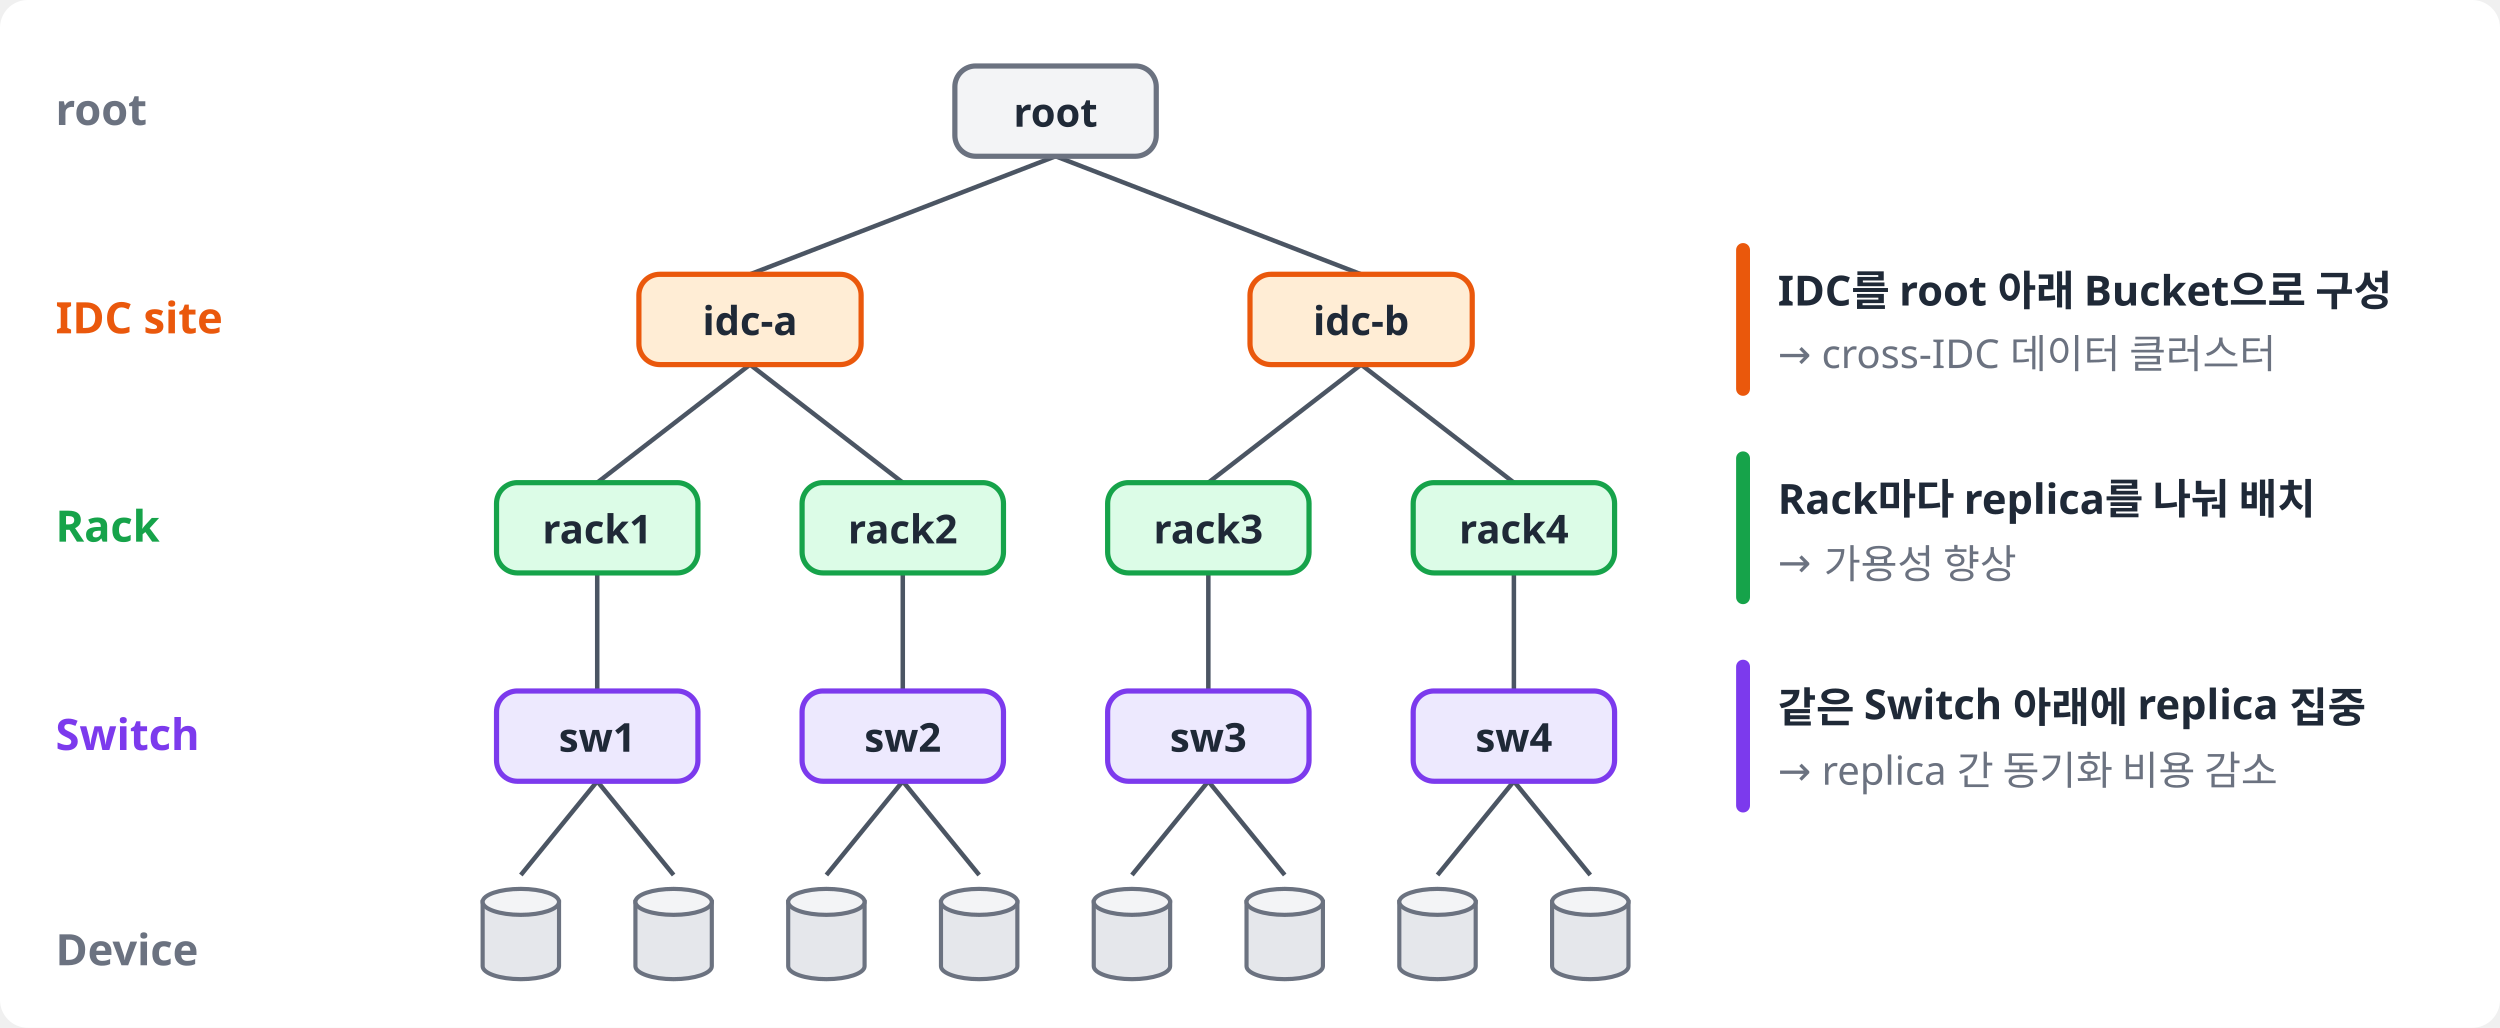
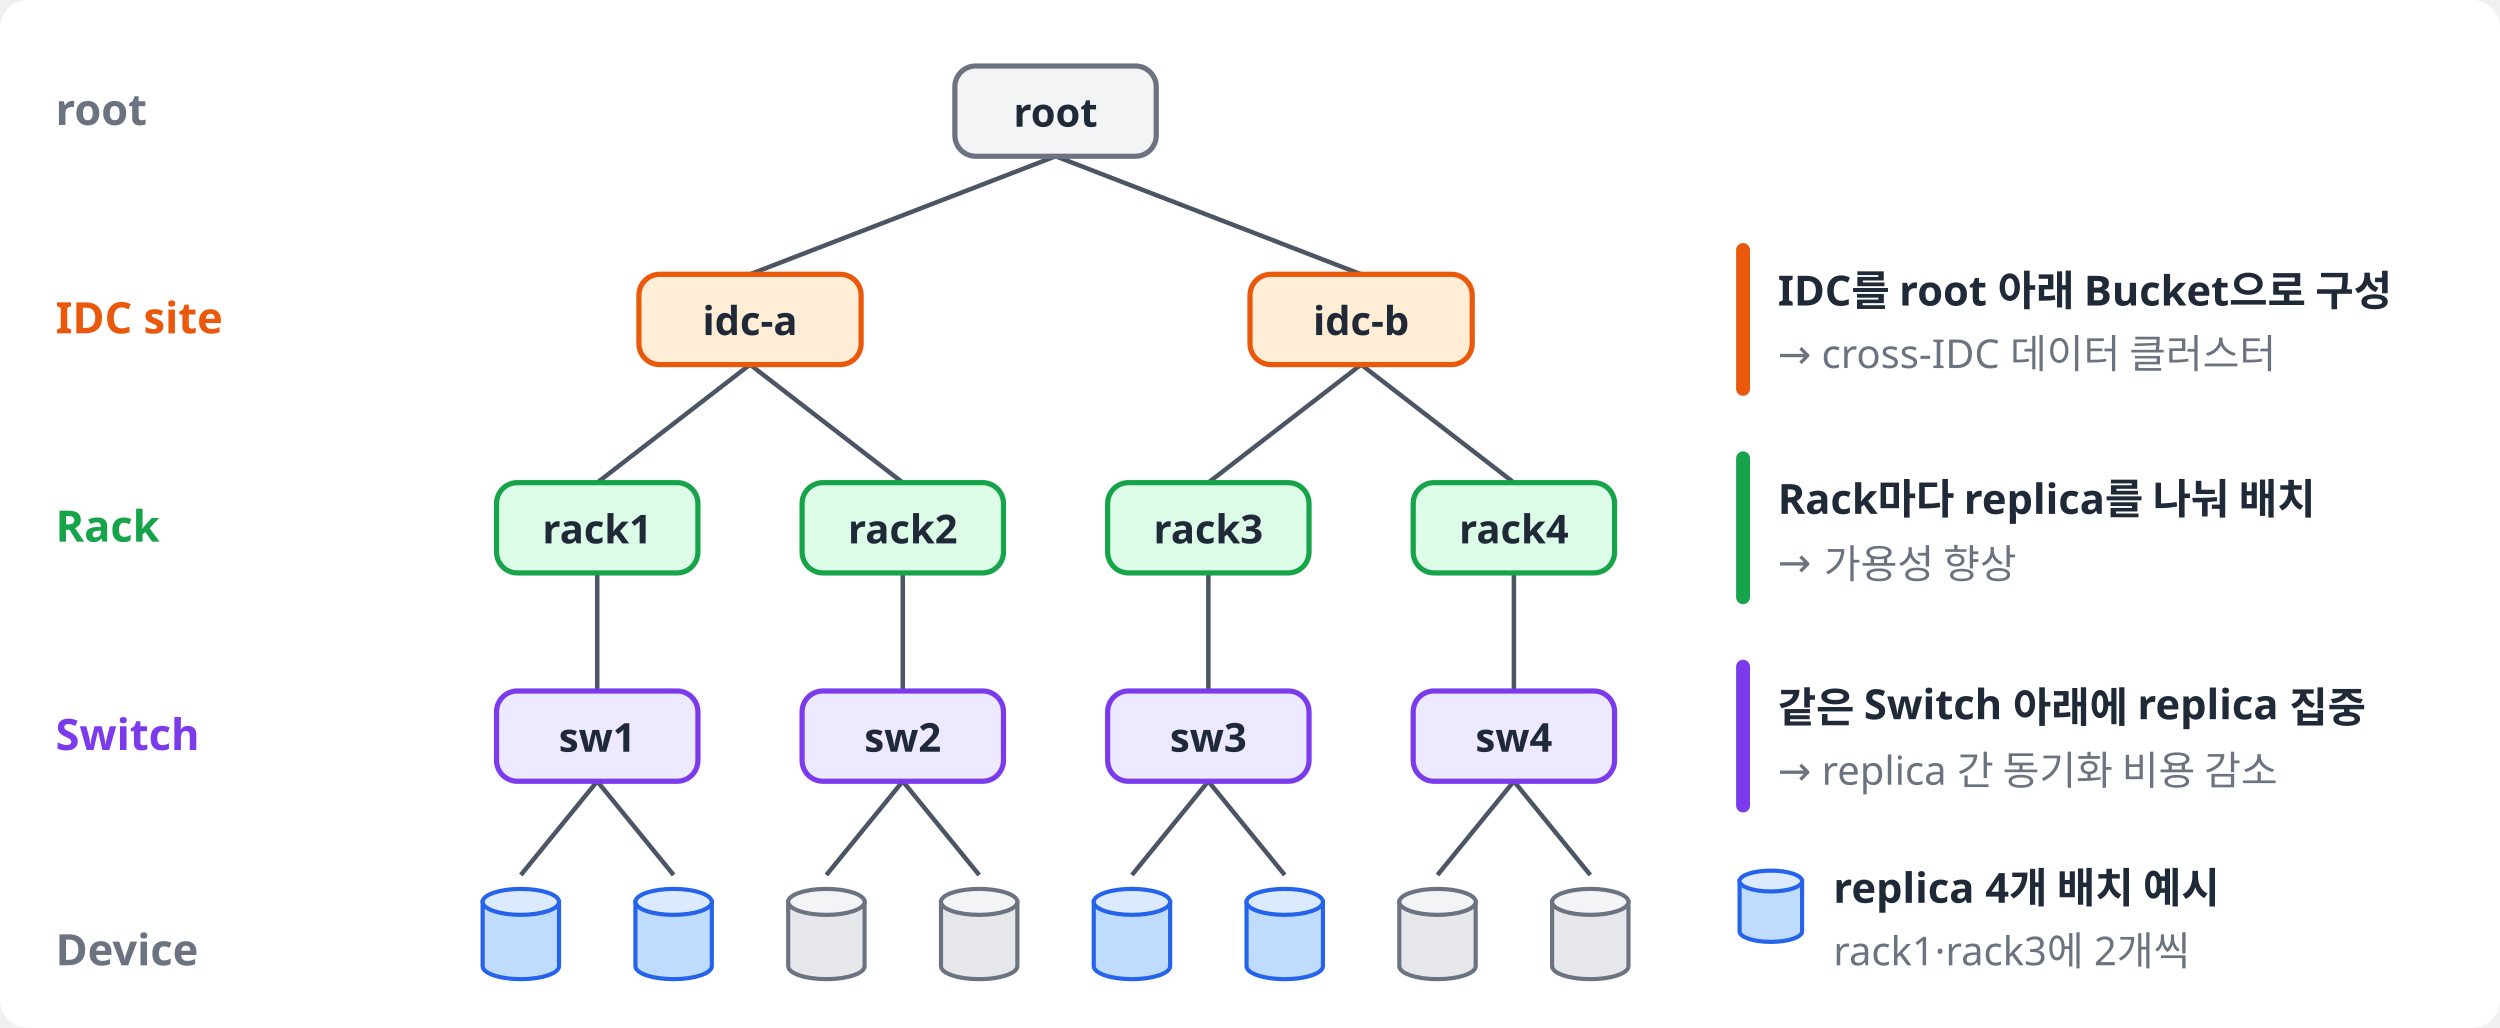
<svg xmlns="http://www.w3.org/2000/svg" width="720" height="296" viewBox="0 0 720 296" font-family="Pretendard, 'Apple SD Gothic Neo', 'Noto Sans KR', 'Malgun Gothic', sans-serif" role="img">
  <defs>
    <marker id="a-dark" viewBox="0 0 10 10" refX="9" refY="5" markerUnits="userSpaceOnUse" markerWidth="9" markerHeight="9" orient="auto-start-reverse">
      <path d="M0,0 L10,5 L0,10 z" fill="#374151" />
    </marker>
    <marker id="a-gray" viewBox="0 0 10 10" refX="9" refY="5" markerUnits="userSpaceOnUse" markerWidth="9" markerHeight="9" orient="auto-start-reverse">
      <path d="M0,0 L10,5 L0,10 z" fill="#9ca3af" />
    </marker>
    <marker id="a-blue" viewBox="0 0 10 10" refX="9" refY="5" markerUnits="userSpaceOnUse" markerWidth="9" markerHeight="9" orient="auto-start-reverse">
      <path d="M0,0 L10,5 L0,10 z" fill="#2563eb" />
    </marker>
    <marker id="a-orange" viewBox="0 0 10 10" refX="9" refY="5" markerUnits="userSpaceOnUse" markerWidth="9" markerHeight="9" orient="auto-start-reverse">
      <path d="M0,0 L10,5 L0,10 z" fill="#ea580c" />
    </marker>
    <marker id="a-green" viewBox="0 0 10 10" refX="9" refY="5" markerUnits="userSpaceOnUse" markerWidth="9" markerHeight="9" orient="auto-start-reverse">
      <path d="M0,0 L10,5 L0,10 z" fill="#16a34a" />
    </marker>
    <marker id="a-pink" viewBox="0 0 10 10" refX="9" refY="5" markerUnits="userSpaceOnUse" markerWidth="9" markerHeight="9" orient="auto-start-reverse">
      <path d="M0,0 L10,5 L0,10 z" fill="#db2777" />
    </marker>
  </defs>
  <rect width="720" height="296" rx="8" fill="#ffffff" />
  <text x="16" y="36" font-size="12.5" font-weight="700" text-anchor="start" fill="#6b7280">root</text>
  <text x="16" y="96" font-size="12.5" font-weight="700" text-anchor="start" fill="#ea580c">IDC site</text>
  <text x="16" y="156" font-size="12.5" font-weight="700" text-anchor="start" fill="#16a34a">Rack</text>
  <text x="16" y="216" font-size="12.5" font-weight="700" text-anchor="start" fill="#7c3aed">Switch</text>
  <text x="16" y="278" font-size="12.5" font-weight="700" text-anchor="start" fill="#6b7280">Device</text>
  <line x1="304.0" y1="45" x2="216.0" y2="79" stroke="#4b5563" stroke-width="1.3" />
  <line x1="304.0" y1="45" x2="392.0" y2="79" stroke="#4b5563" stroke-width="1.3" />
  <line x1="216.0" y1="105" x2="172.0" y2="139" stroke="#4b5563" stroke-width="1.3" />
  <line x1="216.0" y1="105" x2="260.0" y2="139" stroke="#4b5563" stroke-width="1.3" />
  <line x1="392.0" y1="105" x2="348.0" y2="139" stroke="#4b5563" stroke-width="1.3" />
  <line x1="392.0" y1="105" x2="436.0" y2="139" stroke="#4b5563" stroke-width="1.3" />
  <line x1="172.0" y1="165" x2="172.0" y2="199" stroke="#4b5563" stroke-width="1.3" />
  <line x1="260.0" y1="165" x2="260.0" y2="199" stroke="#4b5563" stroke-width="1.3" />
  <line x1="348.0" y1="165" x2="348.0" y2="199" stroke="#4b5563" stroke-width="1.3" />
  <line x1="436.0" y1="165" x2="436.0" y2="199" stroke="#4b5563" stroke-width="1.3" />
  <line x1="172.0" y1="225" x2="150" y2="252" stroke="#4b5563" stroke-width="1.3" />
  <line x1="172.0" y1="225" x2="194" y2="252" stroke="#4b5563" stroke-width="1.3" />
  <line x1="260.0" y1="225" x2="238" y2="252" stroke="#4b5563" stroke-width="1.3" />
  <line x1="260.0" y1="225" x2="282" y2="252" stroke="#4b5563" stroke-width="1.3" />
  <line x1="348.0" y1="225" x2="326" y2="252" stroke="#4b5563" stroke-width="1.3" />
  <line x1="348.0" y1="225" x2="370" y2="252" stroke="#4b5563" stroke-width="1.3" />
  <line x1="436.0" y1="225" x2="414" y2="252" stroke="#4b5563" stroke-width="1.3" />
  <line x1="436.0" y1="225" x2="458" y2="252" stroke="#4b5563" stroke-width="1.3" />
  <rect x="275.0" y="19" width="58" height="26" rx="6" fill="#f3f4f6" stroke="#6b7280" stroke-width="1.5" />
  <text x="304.0" y="36.5" font-size="11.5" font-weight="700" text-anchor="middle" fill="#1f2937">root</text>
  <rect x="184.0" y="79" width="64" height="26" rx="6" fill="#ffedd5" stroke="#ea580c" stroke-width="1.5" />
  <text x="216.0" y="96.5" font-size="11.5" font-weight="700" text-anchor="middle" fill="#1f2937">idc-a</text>
  <rect x="360.0" y="79" width="64" height="26" rx="6" fill="#ffedd5" stroke="#ea580c" stroke-width="1.5" />
  <text x="392.0" y="96.5" font-size="11.5" font-weight="700" text-anchor="middle" fill="#1f2937">idc-b</text>
  <rect x="143.0" y="139" width="58" height="26" rx="6" fill="#dcfce7" stroke="#16a34a" stroke-width="1.5" />
  <text x="172.0" y="156.5" font-size="11.5" font-weight="700" text-anchor="middle" fill="#1f2937">rack1</text>
  <rect x="231.0" y="139" width="58" height="26" rx="6" fill="#dcfce7" stroke="#16a34a" stroke-width="1.5" />
  <text x="260.0" y="156.5" font-size="11.5" font-weight="700" text-anchor="middle" fill="#1f2937">rack2</text>
  <rect x="319.0" y="139" width="58" height="26" rx="6" fill="#dcfce7" stroke="#16a34a" stroke-width="1.5" />
  <text x="348.0" y="156.5" font-size="11.5" font-weight="700" text-anchor="middle" fill="#1f2937">rack3</text>
  <rect x="407.0" y="139" width="58" height="26" rx="6" fill="#dcfce7" stroke="#16a34a" stroke-width="1.5" />
  <text x="436.0" y="156.5" font-size="11.5" font-weight="700" text-anchor="middle" fill="#1f2937">rack4</text>
  <rect x="143.0" y="199" width="58" height="26" rx="6" fill="#ede9fe" stroke="#7c3aed" stroke-width="1.5" />
  <text x="172.0" y="216.5" font-size="11.5" font-weight="700" text-anchor="middle" fill="#1f2937">sw1</text>
  <rect x="231.0" y="199" width="58" height="26" rx="6" fill="#ede9fe" stroke="#7c3aed" stroke-width="1.5" />
  <text x="260.0" y="216.5" font-size="11.5" font-weight="700" text-anchor="middle" fill="#1f2937">sw2</text>
  <rect x="319.0" y="199" width="58" height="26" rx="6" fill="#ede9fe" stroke="#7c3aed" stroke-width="1.5" />
  <text x="348.0" y="216.5" font-size="11.5" font-weight="700" text-anchor="middle" fill="#1f2937">sw3</text>
  <rect x="407.0" y="199" width="58" height="26" rx="6" fill="#ede9fe" stroke="#7c3aed" stroke-width="1.5" />
  <text x="436.0" y="216.5" font-size="11.5" font-weight="700" text-anchor="middle" fill="#1f2937">sw4</text>
-   <path d="M139.0,259.74 V278.26 A11.0,3.74 0 0 0 161.0,278.26 V259.74 Z" fill="#e5e7eb" stroke="#6b7280" stroke-width="1.2" />
-   <ellipse cx="150" cy="259.74" rx="11.0" ry="3.74" fill="#f3f4f6" stroke="#6b7280" stroke-width="1.2" />
-   <path d="M183.0,259.74 V278.26 A11.0,3.74 0 0 0 205.0,278.26 V259.74 Z" fill="#e5e7eb" stroke="#6b7280" stroke-width="1.2" />
-   <ellipse cx="194" cy="259.74" rx="11.0" ry="3.74" fill="#f3f4f6" stroke="#6b7280" stroke-width="1.2" />
+   <path d="M139.0,259.74 V278.26 A11.0,3.74 0 0 0 161.0,278.26 V259.74 Z" fill="#bfdbfe" stroke="#2563eb" stroke-width="1.2" />
+   <ellipse cx="150" cy="259.74" rx="11.0" ry="3.74" fill="#dbeafe" stroke="#2563eb" stroke-width="1.2" />
+   <path d="M183.0,259.74 V278.26 A11.0,3.74 0 0 0 205.0,278.26 V259.74 Z" fill="#bfdbfe" stroke="#2563eb" stroke-width="1.2" />
+   <ellipse cx="194" cy="259.74" rx="11.0" ry="3.74" fill="#dbeafe" stroke="#2563eb" stroke-width="1.2" />
  <path d="M227.0,259.74 V278.26 A11.0,3.74 0 0 0 249.0,278.26 V259.74 Z" fill="#e5e7eb" stroke="#6b7280" stroke-width="1.2" />
  <ellipse cx="238" cy="259.74" rx="11.0" ry="3.74" fill="#f3f4f6" stroke="#6b7280" stroke-width="1.2" />
  <path d="M271.0,259.74 V278.26 A11.0,3.74 0 0 0 293.0,278.26 V259.74 Z" fill="#e5e7eb" stroke="#6b7280" stroke-width="1.2" />
  <ellipse cx="282" cy="259.74" rx="11.0" ry="3.74" fill="#f3f4f6" stroke="#6b7280" stroke-width="1.2" />
-   <path d="M315.0,259.74 V278.26 A11.0,3.74 0 0 0 337.0,278.26 V259.74 Z" fill="#e5e7eb" stroke="#6b7280" stroke-width="1.2" />
-   <ellipse cx="326" cy="259.74" rx="11.0" ry="3.74" fill="#f3f4f6" stroke="#6b7280" stroke-width="1.2" />
-   <path d="M359.0,259.74 V278.26 A11.0,3.74 0 0 0 381.0,278.26 V259.74 Z" fill="#e5e7eb" stroke="#6b7280" stroke-width="1.2" />
-   <ellipse cx="370" cy="259.74" rx="11.0" ry="3.74" fill="#f3f4f6" stroke="#6b7280" stroke-width="1.2" />
+   <path d="M315.0,259.74 V278.26 A11.0,3.74 0 0 0 337.0,278.26 V259.74 Z" fill="#bfdbfe" stroke="#2563eb" stroke-width="1.2" />
+   <ellipse cx="326" cy="259.74" rx="11.0" ry="3.74" fill="#dbeafe" stroke="#2563eb" stroke-width="1.2" />
+   <path d="M359.0,259.74 V278.26 A11.0,3.74 0 0 0 381.0,278.26 V259.74 Z" fill="#bfdbfe" stroke="#2563eb" stroke-width="1.2" />
+   <ellipse cx="370" cy="259.74" rx="11.0" ry="3.74" fill="#dbeafe" stroke="#2563eb" stroke-width="1.2" />
  <path d="M403.0,259.74 V278.26 A11.0,3.74 0 0 0 425.0,278.26 V259.74 Z" fill="#e5e7eb" stroke="#6b7280" stroke-width="1.2" />
  <ellipse cx="414" cy="259.74" rx="11.0" ry="3.74" fill="#f3f4f6" stroke="#6b7280" stroke-width="1.2" />
  <path d="M447.0,259.74 V278.26 A11.0,3.74 0 0 0 469.0,278.26 V259.74 Z" fill="#e5e7eb" stroke="#6b7280" stroke-width="1.2" />
  <ellipse cx="458" cy="259.74" rx="11.0" ry="3.74" fill="#f3f4f6" stroke="#6b7280" stroke-width="1.2" />
  <rect x="500" y="70" width="4" height="44" rx="2" fill="#ea580c" stroke="none" stroke-width="1.2" />
  <text x="512" y="88" font-size="12" font-weight="700" text-anchor="start" fill="#1f2937">IDC를 root 아래 Bucket으로 구성</text>
  <text x="512" y="106" font-size="11.5" font-weight="400" text-anchor="start" fill="#6b7280">→ cross-IDC 데이터 클러스터</text>
  <rect x="500" y="130" width="4" height="44" rx="2" fill="#16a34a" stroke="none" stroke-width="1.2" />
  <text x="512" y="148" font-size="12" font-weight="700" text-anchor="start" fill="#1f2937">Rack마다 replica를 나눠 배치</text>
  <text x="512" y="166" font-size="11.5" font-weight="400" text-anchor="start" fill="#6b7280">→ 가용성 향상</text>
  <rect x="500" y="190" width="4" height="44" rx="2" fill="#7c3aed" stroke="none" stroke-width="1.2" />
  <text x="512" y="208" font-size="12" font-weight="700" text-anchor="start" fill="#1f2937">같은 Switch 아래에 replica 집중</text>
  <text x="512" y="226" font-size="11.5" font-weight="400" text-anchor="start" fill="#6b7280">→ replica 간 동기화 비용 감소</text>
+   <path d="M501.0,253.74 V268.26 A9.0,3.0 0 0 0 519.0,268.26 V253.74 Z" fill="#bfdbfe" stroke="#2563eb" stroke-width="1.2" />
+   <ellipse cx="510" cy="253.74" rx="9.0" ry="3.0" fill="#dbeafe" stroke="#2563eb" stroke-width="1.2" />
+   <text x="528" y="260" font-size="12" font-weight="700" text-anchor="start" fill="#1f2937">replica 4개 배치 예시</text>
+   <text x="528" y="278" font-size="11.5" font-weight="400" text-anchor="start" fill="#6b7280">rack1·rack3에 2개씩</text>
</svg>
